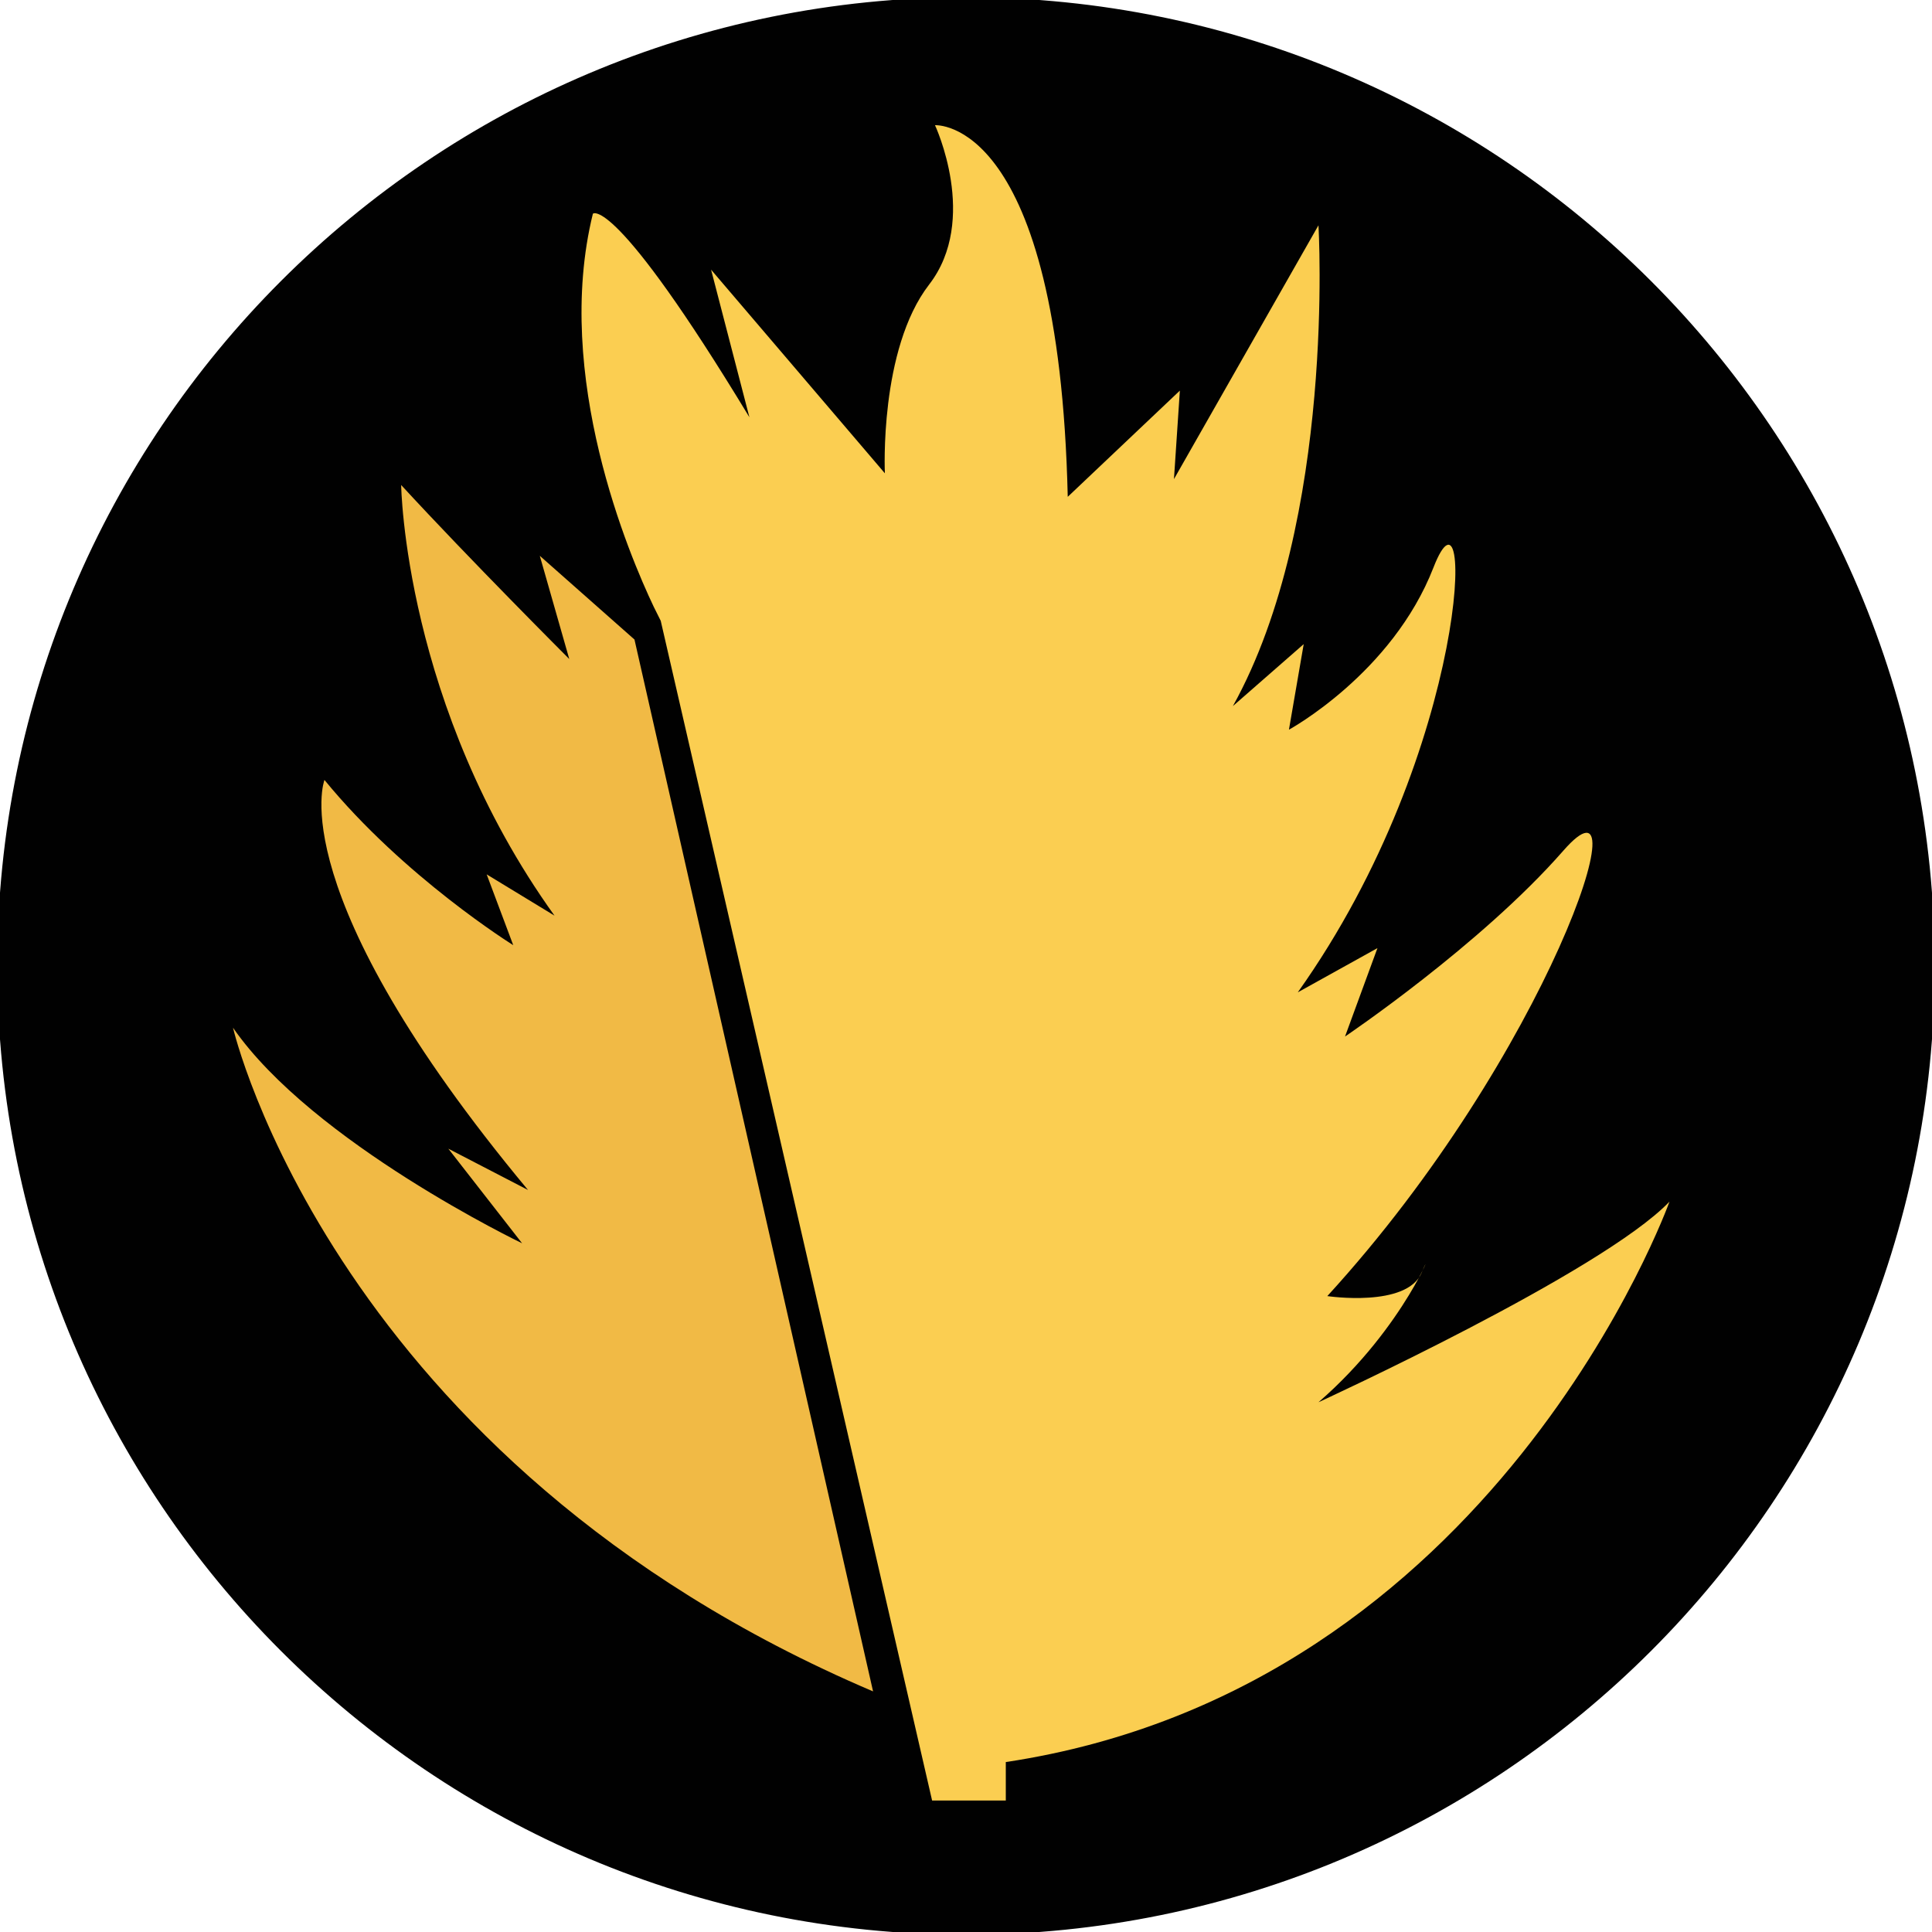
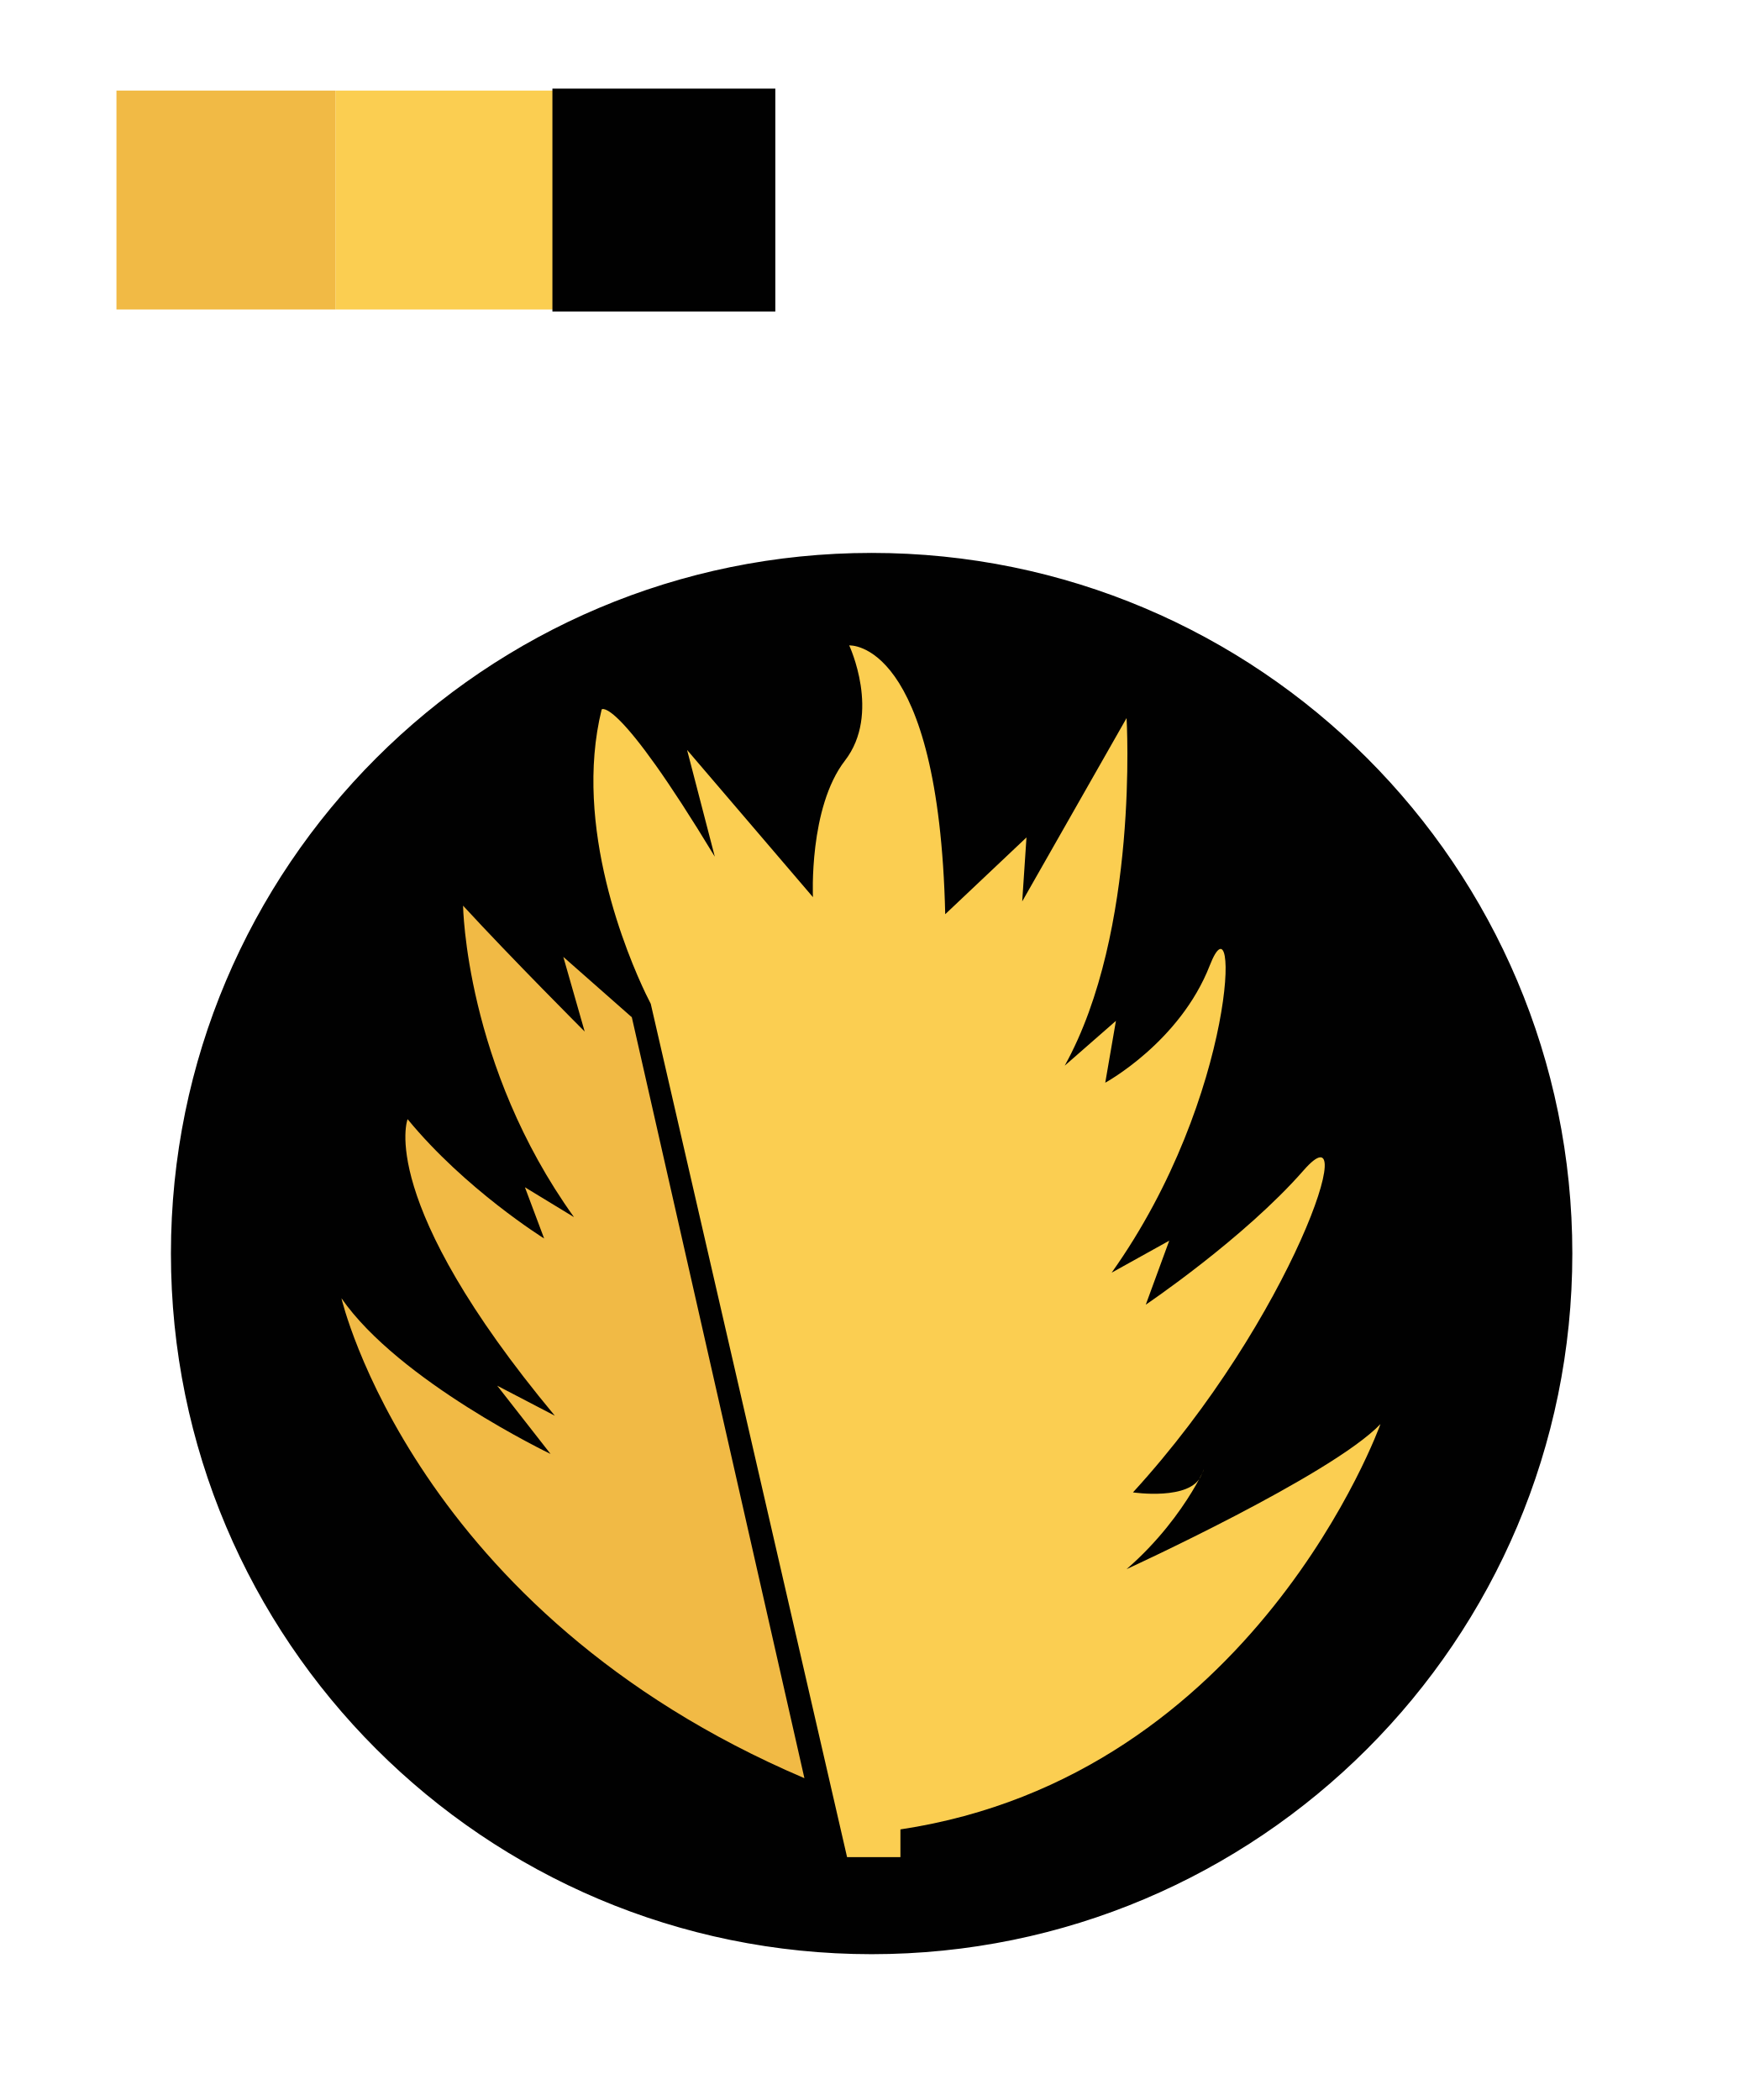
- <svg xmlns="http://www.w3.org/2000/svg" id="Layer_1" data-name="Layer 1" viewBox="0 0 432 432">
+ <svg xmlns="http://www.w3.org/2000/svg" id="Layer_1" data-name="Layer 1" viewBox="0 0 538.9 649.24">
  <defs>
    <style>.cls-1{fill:#010101;stroke:#010101;stroke-miterlimit:10;stroke-width:1.22px;}.cls-2{fill:#fbce51;}.cls-3{fill:#f1ba45;}</style>
  </defs>
-   <circle class="cls-1" cx="216" cy="216" r="216" />
-   <path class="cls-2" d="M208.42,402.6H224.9V394c109.49-16.49,148.4-125.31,148.4-125.31-15.17,15.83-78.48,44.85-78.48,44.85,19.78-17.15,26.38-36.94,23.08-29s-21.11,5.27-21.11,5.27c49.47-54.08,71.23-120.69,52.77-99.59s-48.81,41.55-48.81,41.55L308,212l-17.81,9.89c38.91-54.74,39.57-118.72,30.34-95s-32.32,36.27-32.32,36.27l3.3-19.13-15.83,13.85c23.08-41.55,19.13-107.5,19.13-107.5L262.5,107.13l1.32-19.79-25.07,23.75C236.78,26,209.07,28,209.07,28s9.9,21.11-1.31,35.62-9.9,42.21-9.9,42.21L159,60.3l8.57,33c-30.34-50.13-35-45.51-35-45.51-8.95,36.35,8.19,76.5,13.6,87.87,1,2,1.57,3.15,1.57,3.15" />
-   <path class="cls-3" d="M141.87,143,120.7,124.28l6.59,23.08s-22.42-22.42-37.59-38.91c0,0,.66,49.46,34.29,96.29l-15.17-9.23,5.94,15.83s-24.4-15.17-42.21-36.94c0,0-9.89,25.07,45.51,91.68l-17.81-9.23L116.74,278S69.91,255.53,52.1,229.8c0,0,22.43,97,143.12,148.4" />
+   <circle class="cls-1" cx="269.45" cy="387.55" r="216" />
+   <path class="cls-2" d="M261.86,574.16h16.49v-8.58c109.49-16.49,148.4-125.31,148.4-125.31-15.17,15.83-78.49,44.85-78.49,44.85,19.79-17.15,26.39-36.94,23.09-29s-21.11,5.27-21.11,5.27c49.47-54.08,71.23-120.69,52.77-99.59s-48.81,41.55-48.81,41.55l7.25-19.78-17.8,9.89c38.91-54.74,39.57-118.72,30.34-95s-32.32,36.27-32.32,36.27l3.3-19.12-15.83,13.85C352.22,287.92,348.26,222,348.26,222L316,278.68l1.32-19.78L292.2,282.64c-2-85.08-29.68-83.1-29.68-83.1s9.9,21.1-1.32,35.61-9.89,42.21-9.89,42.21L212.4,231.85l8.57,33C190.63,214.71,186,219.32,186,219.32c-9,36.36,8.18,76.5,13.6,87.87,1,2,1.57,3.15,1.57,3.15" />
+   <path class="cls-3" d="M195.32,314.5l-21.18-18.67,6.6,23.08S158.32,296.49,143.15,280c0,0,.66,49.47,34.29,96.29l-15.17-9.23,5.94,15.83S143.81,367.72,126,346c0,0-9.9,25.07,45.51,91.68L153.7,428.4l16.49,21.1s-46.83-22.42-64.64-48.14c0,0,22.43,96.95,143.12,148.39" />
+   <rect class="cls-2" x="103.69" y="28" width="67.69" height="67.69" />
+   <rect class="cls-3" x="36" y="28" width="67.69" height="67.69" />
+   <rect class="cls-1" x="171.38" y="28" width="67.69" height="67.69" />
</svg>
